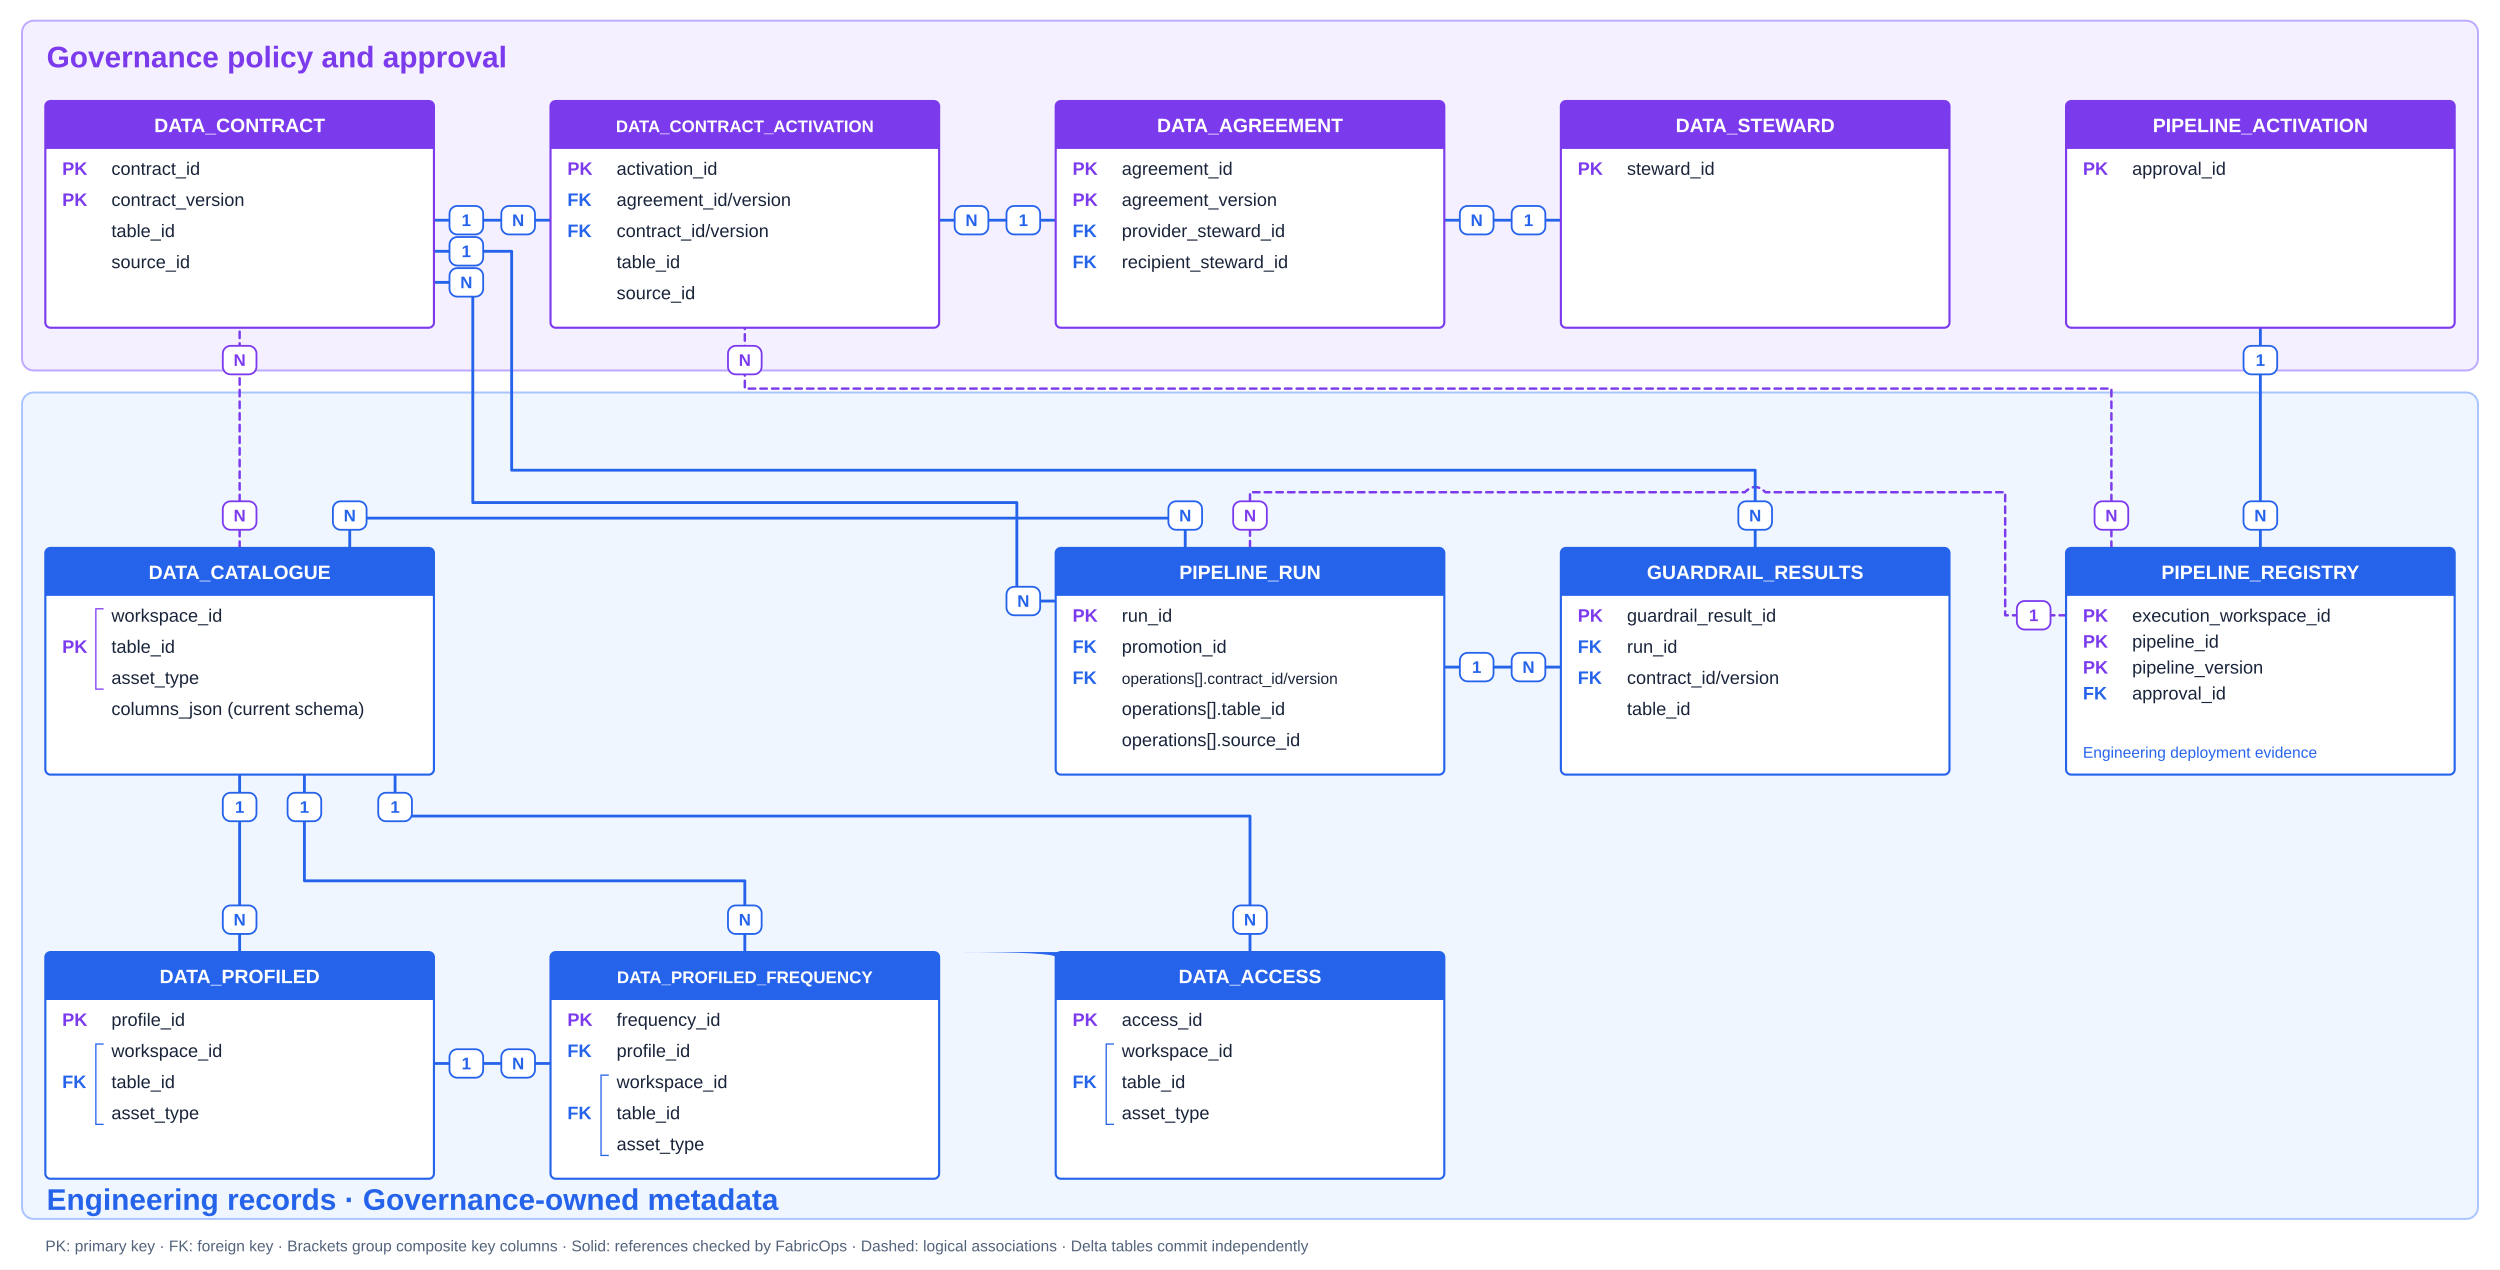
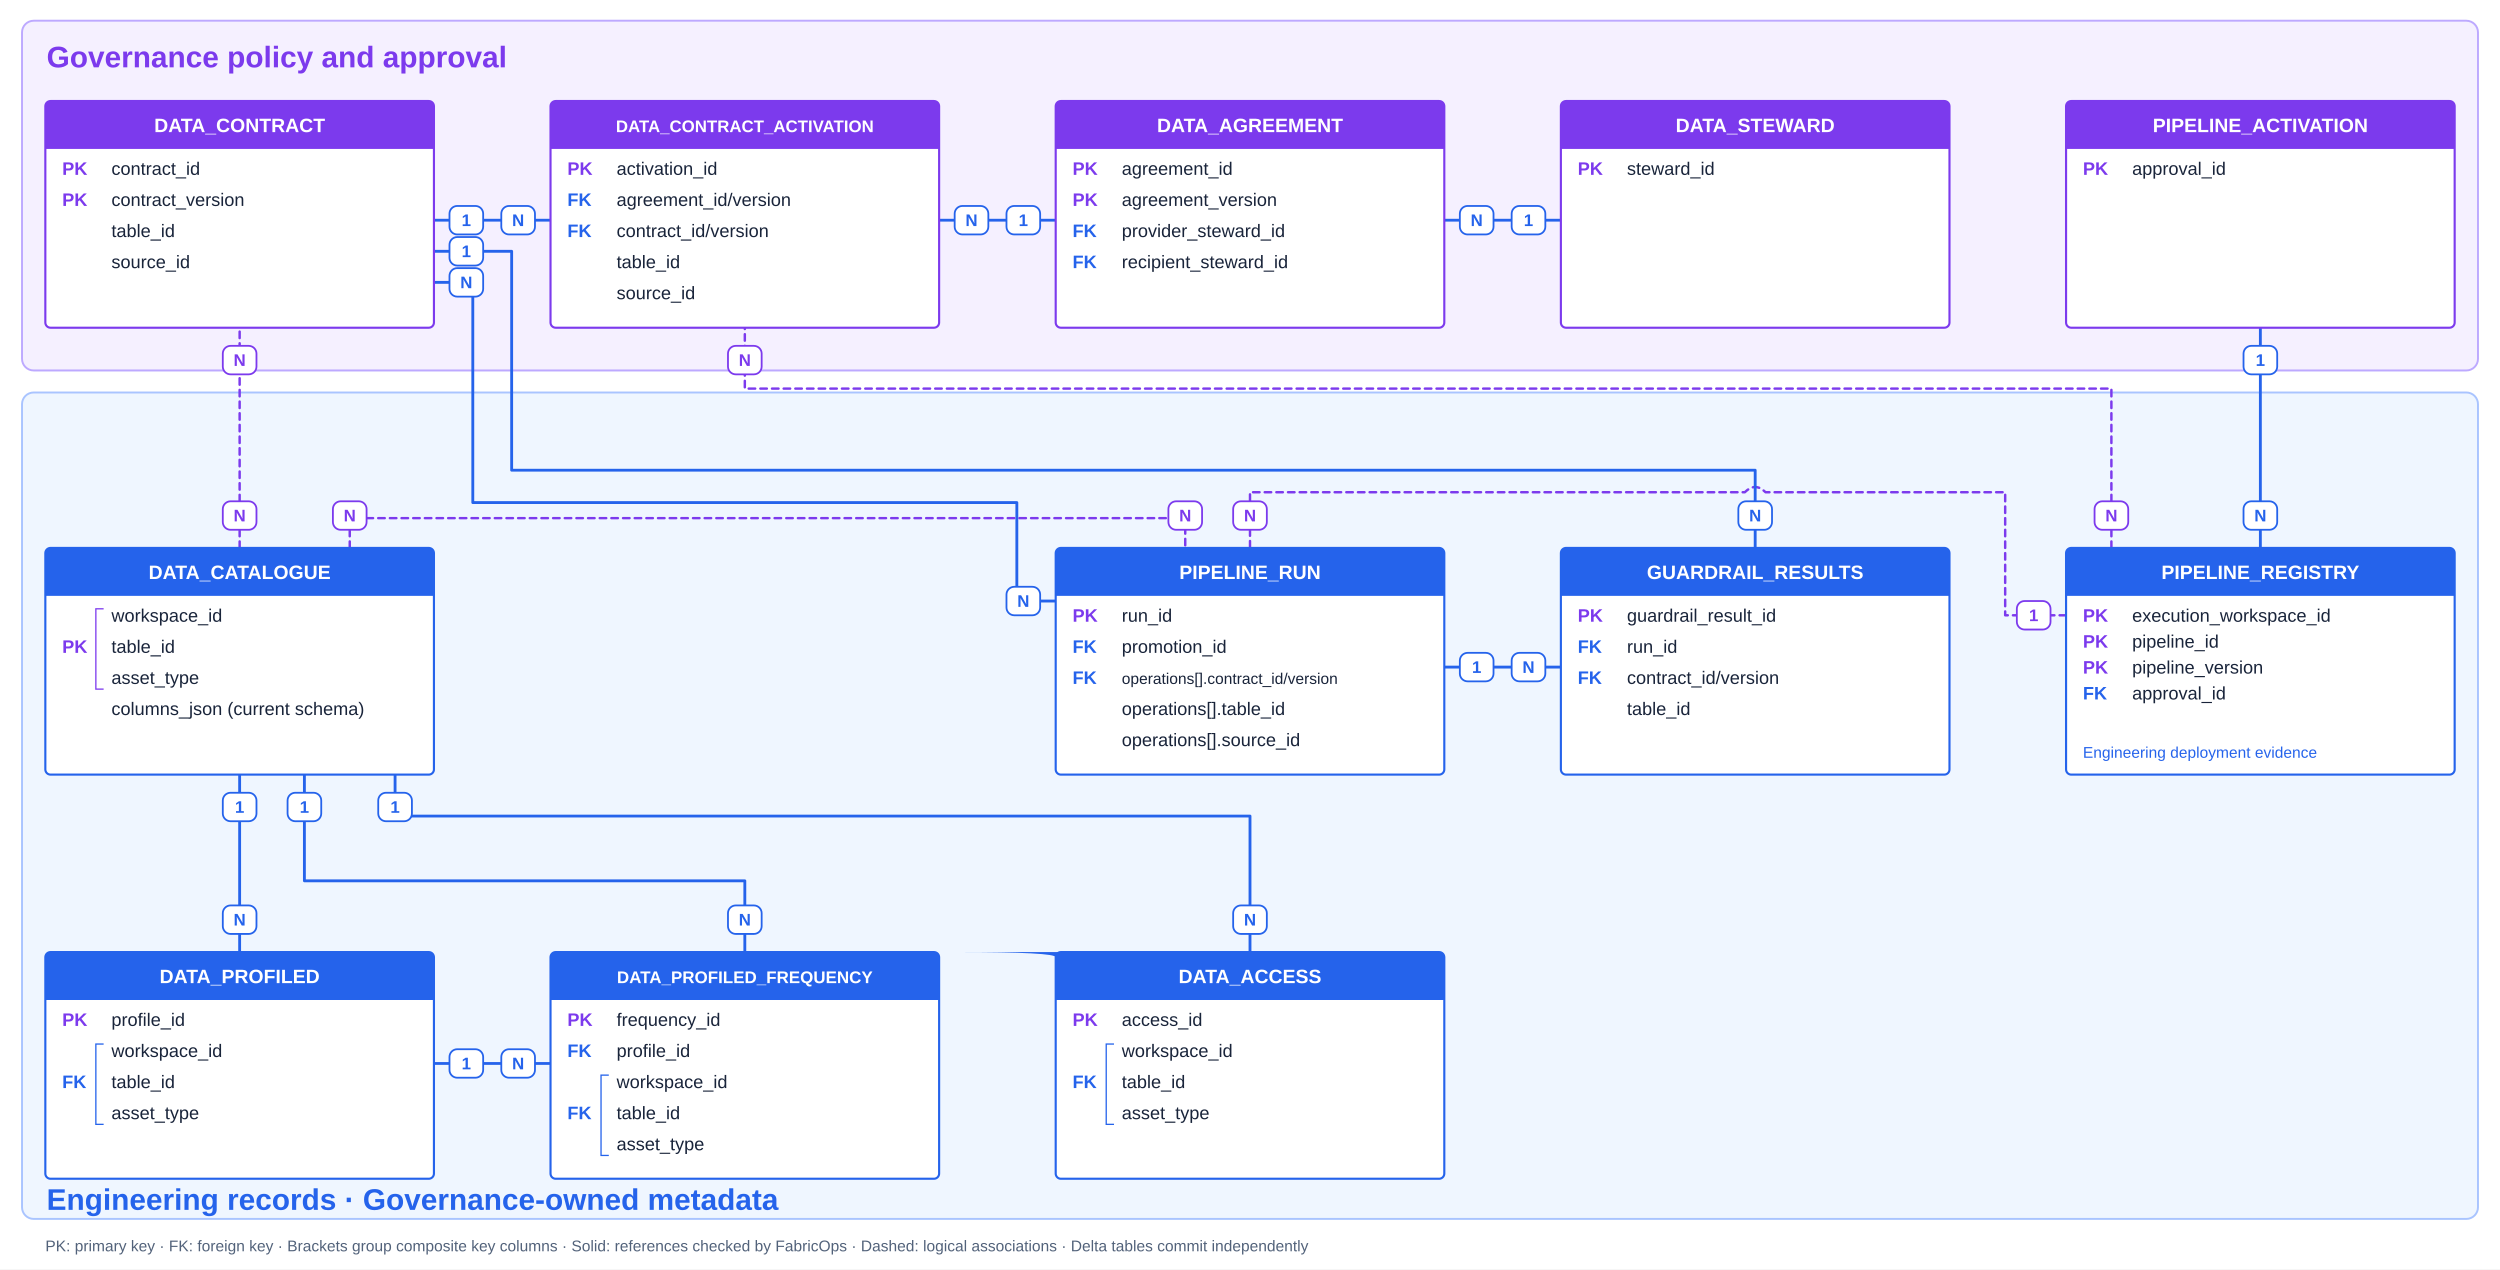
<svg xmlns="http://www.w3.org/2000/svg" xmlns:xlink="http://www.w3.org/1999/xlink" width="1930" height="980" viewBox="0 0 1930 980" role="img" aria-label="FabricOps metadata relationship diagram">
  <rect width="1930" height="980" fill="#FFFFFF" />
  <rect x="17" y="16" width="1896" height="270" rx="9" fill="#F5F0FF" stroke="#BDA9FF" stroke-width="1.5" />
  <rect x="17" y="303" width="1896" height="638" rx="9" fill="#EFF6FF" stroke="#A9C4FF" stroke-width="1.5" />
  <text x="36" y="52" font-size="23" font-family="Segoe UI, Arial, sans-serif" font-weight="700" fill="#7C3AED">Governance policy and approval</text>
  <text x="36" y="934" font-size="23" font-family="Segoe UI, Arial, sans-serif" font-weight="700" fill="#2563EB">Engineering records · Governance-owned metadata</text>
  <g id="metadata-er-relationships" aria-label="Metadata table relationships">
    <g class="metadata-er-relationship" data-from="DATA_STEWARD" data-to="DATA_AGREEMENT" data-cardinality="1-N" data-kind="physical">
      <path d="M1205 170H1115" fill="none" stroke="#2563EB" stroke-width="2.2" stroke-linecap="round" stroke-linejoin="round" />
      <rect x="1167" y="159" width="26" height="22" rx="6" fill="#FFFFFF" stroke="#2563EB" stroke-width="1.4" />
      <text x="1180" y="174.5" text-anchor="middle" font-size="13" font-weight="700" font-family="Segoe UI, Arial, sans-serif" fill="#2563EB">1</text>
      <rect x="1127" y="159" width="26" height="22" rx="6" fill="#FFFFFF" stroke="#2563EB" stroke-width="1.4" />
      <text x="1140" y="174.5" text-anchor="middle" font-size="13" font-weight="700" font-family="Segoe UI, Arial, sans-serif" fill="#2563EB">N</text>
    </g>
    <g class="metadata-er-relationship" data-from="DATA_AGREEMENT" data-to="DATA_CONTRACT_ACTIVATION" data-cardinality="1-N" data-kind="physical">
      <path d="M815 170H725" fill="none" stroke="#2563EB" stroke-width="2.2" stroke-linecap="round" stroke-linejoin="round" />
      <rect x="777" y="159" width="26" height="22" rx="6" fill="#FFFFFF" stroke="#2563EB" stroke-width="1.4" />
      <text x="790" y="174.5" text-anchor="middle" font-size="13" font-weight="700" font-family="Segoe UI, Arial, sans-serif" fill="#2563EB">1</text>
      <rect x="737" y="159" width="26" height="22" rx="6" fill="#FFFFFF" stroke="#2563EB" stroke-width="1.4" />
      <text x="750" y="174.5" text-anchor="middle" font-size="13" font-weight="700" font-family="Segoe UI, Arial, sans-serif" fill="#2563EB">N</text>
    </g>
    <g class="metadata-er-relationship" data-from="PIPELINE_ACTIVATION" data-to="PIPELINE_REGISTRY" data-cardinality="1-N" data-kind="physical">
      <path d="M1745 253V423" fill="none" stroke="#2563EB" stroke-width="2.2" stroke-linecap="round" stroke-linejoin="round" />
      <rect x="1732" y="267" width="26" height="22" rx="6" fill="#FFFFFF" stroke="#2563EB" stroke-width="1.4" />
      <text x="1745" y="282.5" text-anchor="middle" font-size="13" font-weight="700" font-family="Segoe UI, Arial, sans-serif" fill="#2563EB">1</text>
      <rect x="1732" y="387" width="26" height="22" rx="6" fill="#FFFFFF" stroke="#2563EB" stroke-width="1.4" />
      <text x="1745" y="402.5" text-anchor="middle" font-size="13" font-weight="700" font-family="Segoe UI, Arial, sans-serif" fill="#2563EB">N</text>
    </g>
    <g class="metadata-er-relationship" data-from="PIPELINE_REGISTRY" data-to="DATA_CONTRACT_ACTIVATION" data-cardinality="N-N" data-kind="logical">
      <path d="M1630 423V300H575V253" fill="none" stroke="#7C3AED" stroke-width="1.9" stroke-linecap="round" stroke-linejoin="round" stroke-dasharray="5 4" />
      <rect x="1617" y="387" width="26" height="22" rx="6" fill="#FFFFFF" stroke="#7C3AED" stroke-width="1.4" />
      <text x="1630" y="402.5" text-anchor="middle" font-size="13" font-weight="700" font-family="Segoe UI, Arial, sans-serif" fill="#7C3AED">N</text>
      <rect x="562" y="267" width="26" height="22" rx="6" fill="#FFFFFF" stroke="#7C3AED" stroke-width="1.4" />
      <text x="575" y="282.5" text-anchor="middle" font-size="13" font-weight="700" font-family="Segoe UI, Arial, sans-serif" fill="#7C3AED">N</text>
    </g>
    <g class="metadata-er-relationship" data-from="DATA_CONTRACT_ACTIVATION" data-to="DATA_CONTRACT" data-cardinality="N-1" data-kind="physical">
      <path d="M425 170H335" fill="none" stroke="#2563EB" stroke-width="2.2" stroke-linecap="round" stroke-linejoin="round" />
      <rect x="387" y="159" width="26" height="22" rx="6" fill="#FFFFFF" stroke="#2563EB" stroke-width="1.4" />
      <text x="400" y="174.5" text-anchor="middle" font-size="13" font-weight="700" font-family="Segoe UI, Arial, sans-serif" fill="#2563EB">N</text>
      <rect x="347" y="159" width="26" height="22" rx="6" fill="#FFFFFF" stroke="#2563EB" stroke-width="1.4" />
      <text x="360" y="174.5" text-anchor="middle" font-size="13" font-weight="700" font-family="Segoe UI, Arial, sans-serif" fill="#2563EB">1</text>
    </g>
    <g class="metadata-er-relationship" data-from="PIPELINE_RUN" data-to="DATA_CONTRACT" data-cardinality="N-N" data-kind="nested">
      <path d="M815 464H785V388H365V218H335" fill="none" stroke="#2563EB" stroke-width="2.2" stroke-linecap="round" stroke-linejoin="round" />
      <rect x="777" y="453" width="26" height="22" rx="6" fill="#FFFFFF" stroke="#2563EB" stroke-width="1.4" />
      <text x="790" y="468.5" text-anchor="middle" font-size="13" font-weight="700" font-family="Segoe UI, Arial, sans-serif" fill="#2563EB">N</text>
      <rect x="347" y="207" width="26" height="22" rx="6" fill="#FFFFFF" stroke="#2563EB" stroke-width="1.4" />
      <text x="360" y="222.5" text-anchor="middle" font-size="13" font-weight="700" font-family="Segoe UI, Arial, sans-serif" fill="#2563EB">N</text>
    </g>
    <g class="metadata-er-relationship" data-from="PIPELINE_REGISTRY" data-to="PIPELINE_RUN" data-cardinality="1-N" data-kind="logical">
      <path d="M1595 475H1548V380H1363Q1355 372 1347 380H965V423" fill="none" stroke="#7C3AED" stroke-width="1.9" stroke-linecap="round" stroke-linejoin="round" stroke-dasharray="5 4" />
      <rect x="1557" y="464" width="26" height="22" rx="6" fill="#FFFFFF" stroke="#7C3AED" stroke-width="1.4" />
      <text x="1570" y="479.5" text-anchor="middle" font-size="13" font-weight="700" font-family="Segoe UI, Arial, sans-serif" fill="#7C3AED">1</text>
      <rect x="952" y="387" width="26" height="22" rx="6" fill="#FFFFFF" stroke="#7C3AED" stroke-width="1.4" />
      <text x="965" y="402.5" text-anchor="middle" font-size="13" font-weight="700" font-family="Segoe UI, Arial, sans-serif" fill="#7C3AED">N</text>
    </g>
    <g class="metadata-er-relationship" data-from="DATA_CATALOGUE" data-to="DATA_CONTRACT" data-cardinality="N-N" data-kind="logical">
      <path d="M185 423V253" fill="none" stroke="#7C3AED" stroke-width="1.9" stroke-linecap="round" stroke-linejoin="round" stroke-dasharray="5 4" />
      <rect x="172" y="387" width="26" height="22" rx="6" fill="#FFFFFF" stroke="#7C3AED" stroke-width="1.4" />
      <text x="185" y="402.5" text-anchor="middle" font-size="13" font-weight="700" font-family="Segoe UI, Arial, sans-serif" fill="#7C3AED">N</text>
      <rect x="172" y="267" width="26" height="22" rx="6" fill="#FFFFFF" stroke="#7C3AED" stroke-width="1.4" />
      <text x="185" y="282.5" text-anchor="middle" font-size="13" font-weight="700" font-family="Segoe UI, Arial, sans-serif" fill="#7C3AED">N</text>
    </g>
    <g class="metadata-er-relationship" data-from="PIPELINE_RUN" data-to="GUARDRAIL_RESULTS" data-cardinality="1-N" data-kind="physical">
      <path d="M1115 515H1205" fill="none" stroke="#2563EB" stroke-width="2.2" stroke-linecap="round" stroke-linejoin="round" />
      <rect x="1127" y="504" width="26" height="22" rx="6" fill="#FFFFFF" stroke="#2563EB" stroke-width="1.4" />
      <text x="1140" y="519.5" text-anchor="middle" font-size="13" font-weight="700" font-family="Segoe UI, Arial, sans-serif" fill="#2563EB">1</text>
      <rect x="1167" y="504" width="26" height="22" rx="6" fill="#FFFFFF" stroke="#2563EB" stroke-width="1.4" />
      <text x="1180" y="519.5" text-anchor="middle" font-size="13" font-weight="700" font-family="Segoe UI, Arial, sans-serif" fill="#2563EB">N</text>
    </g>
    <g class="metadata-er-relationship" data-from="DATA_CATALOGUE" data-to="DATA_PROFILED" data-cardinality="1-N" data-kind="physical">
      <path d="M185 598V735" fill="none" stroke="#2563EB" stroke-width="2.2" stroke-linecap="round" stroke-linejoin="round" />
      <rect x="172" y="612" width="26" height="22" rx="6" fill="#FFFFFF" stroke="#2563EB" stroke-width="1.4" />
      <text x="185" y="627.5" text-anchor="middle" font-size="13" font-weight="700" font-family="Segoe UI, Arial, sans-serif" fill="#2563EB">1</text>
      <rect x="172" y="699" width="26" height="22" rx="6" fill="#FFFFFF" stroke="#2563EB" stroke-width="1.4" />
      <text x="185" y="714.5" text-anchor="middle" font-size="13" font-weight="700" font-family="Segoe UI, Arial, sans-serif" fill="#2563EB">N</text>
    </g>
    <g class="metadata-er-relationship" data-from="DATA_CATALOGUE" data-to="DATA_PROFILED_FREQUENCY" data-cardinality="1-N" data-kind="physical">
      <path d="M235 598V680H575V735" fill="none" stroke="#2563EB" stroke-width="2.2" stroke-linecap="round" stroke-linejoin="round" />
      <rect x="222" y="612" width="26" height="22" rx="6" fill="#FFFFFF" stroke="#2563EB" stroke-width="1.4" />
      <text x="235" y="627.5" text-anchor="middle" font-size="13" font-weight="700" font-family="Segoe UI, Arial, sans-serif" fill="#2563EB">1</text>
      <rect x="562" y="699" width="26" height="22" rx="6" fill="#FFFFFF" stroke="#2563EB" stroke-width="1.4" />
      <text x="575" y="714.5" text-anchor="middle" font-size="13" font-weight="700" font-family="Segoe UI, Arial, sans-serif" fill="#2563EB">N</text>
    </g>
-     <g class="metadata-er-relationship" data-from="DATA_CATALOGUE" data-to="PIPELINE_RUN" data-cardinality="N-N" data-kind="nested">
-       <path d="M270 423V400H915V423" fill="none" stroke="#2563EB" stroke-width="2.2" stroke-linecap="round" stroke-linejoin="round" />
-       <rect x="257" y="387" width="26" height="22" rx="6" fill="#FFFFFF" stroke="#2563EB" stroke-width="1.4" />
-       <text x="270" y="402.5" text-anchor="middle" font-size="13" font-weight="700" font-family="Segoe UI, Arial, sans-serif" fill="#2563EB">N</text>
-       <rect x="902" y="387" width="26" height="22" rx="6" fill="#FFFFFF" stroke="#2563EB" stroke-width="1.4" />
-       <text x="915" y="402.5" text-anchor="middle" font-size="13" font-weight="700" font-family="Segoe UI, Arial, sans-serif" fill="#2563EB">N</text>
+     <g class="metadata-er-relationship" data-from="DATA_CATALOGUE" data-to="PIPELINE_RUN" data-cardinality="N-N" data-kind="logical">
+       <path d="M270 423V400H915V423" fill="none" stroke="#7C3AED" stroke-width="1.9" stroke-linecap="round" stroke-linejoin="round" stroke-dasharray="5 4" />
+       <rect x="257" y="387" width="26" height="22" rx="6" fill="#FFFFFF" stroke="#7C3AED" stroke-width="1.4" />
+       <text x="270" y="402.5" text-anchor="middle" font-size="13" font-weight="700" font-family="Segoe UI, Arial, sans-serif" fill="#7C3AED">N</text>
+       <rect x="902" y="387" width="26" height="22" rx="6" fill="#FFFFFF" stroke="#7C3AED" stroke-width="1.4" />
+       <text x="915" y="402.5" text-anchor="middle" font-size="13" font-weight="700" font-family="Segoe UI, Arial, sans-serif" fill="#7C3AED">N</text>
    </g>
    <g class="metadata-er-relationship" data-from="DATA_CATALOGUE" data-to="DATA_ACCESS" data-cardinality="1-N" data-kind="physical">
      <path d="M305 598V630H965V735" fill="none" stroke="#2563EB" stroke-width="2.2" stroke-linecap="round" stroke-linejoin="round" />
      <rect x="292" y="612" width="26" height="22" rx="6" fill="#FFFFFF" stroke="#2563EB" stroke-width="1.4" />
      <text x="305" y="627.5" text-anchor="middle" font-size="13" font-weight="700" font-family="Segoe UI, Arial, sans-serif" fill="#2563EB">1</text>
      <rect x="952" y="699" width="26" height="22" rx="6" fill="#FFFFFF" stroke="#2563EB" stroke-width="1.4" />
      <text x="965" y="714.5" text-anchor="middle" font-size="13" font-weight="700" font-family="Segoe UI, Arial, sans-serif" fill="#2563EB">N</text>
    </g>
    <g class="metadata-er-relationship" data-from="DATA_PROFILED" data-to="DATA_PROFILED_FREQUENCY" data-cardinality="1-N" data-kind="physical">
      <path d="M335 821H425" fill="none" stroke="#2563EB" stroke-width="2.2" stroke-linecap="round" stroke-linejoin="round" />
      <rect x="347" y="810" width="26" height="22" rx="6" fill="#FFFFFF" stroke="#2563EB" stroke-width="1.4" />
      <text x="360" y="825.5" text-anchor="middle" font-size="13" font-weight="700" font-family="Segoe UI, Arial, sans-serif" fill="#2563EB">1</text>
      <rect x="387" y="810" width="26" height="22" rx="6" fill="#FFFFFF" stroke="#2563EB" stroke-width="1.4" />
      <text x="400" y="825.5" text-anchor="middle" font-size="13" font-weight="700" font-family="Segoe UI, Arial, sans-serif" fill="#2563EB">N</text>
    </g>
    <g class="metadata-er-relationship" data-from="DATA_CONTRACT" data-to="GUARDRAIL_RESULTS" data-cardinality="1-N" data-kind="physical">
      <path d="M335 194H395V363H1355V423" fill="none" stroke="#2563EB" stroke-width="2.2" stroke-linecap="round" stroke-linejoin="round" />
      <rect x="347" y="183" width="26" height="22" rx="6" fill="#FFFFFF" stroke="#2563EB" stroke-width="1.4" />
      <text x="360" y="198.5" text-anchor="middle" font-size="13" font-weight="700" font-family="Segoe UI, Arial, sans-serif" fill="#2563EB">1</text>
      <rect x="1342" y="387" width="26" height="22" rx="6" fill="#FFFFFF" stroke="#2563EB" stroke-width="1.4" />
      <text x="1355" y="402.5" text-anchor="middle" font-size="13" font-weight="700" font-family="Segoe UI, Arial, sans-serif" fill="#2563EB">N</text>
    </g>
  </g>
  <a xlink:href="https://voycepeh.github.io/FabricOps-Starter-Kit/reference/metadata/metadata_data_steward/" target="_blank">
    <rect x="1205" y="78" width="300" height="175" rx="4" fill="white" stroke="#7C3AED" stroke-width="1.65" />
    <path d="M1209 78H1501Q1505 78 1505 82V115H1205V82Q1205 78 1209 78Z" fill="#7C3AED" />
    <text x="1355" y="102" text-anchor="middle" font-size="15" font-weight="700" font-family="Segoe UI, Arial, sans-serif" fill="white">DATA_STEWARD</text>
    <text x="1218" y="135" fill="#7C3AED" font-weight="700" font-size="14" font-family="Segoe UI, Arial, sans-serif">PK</text>
    <text x="1256" y="135" fill="#19243A" font-size="14" font-family="Segoe UI, Arial, sans-serif">steward_id</text>
  </a>
  <a xlink:href="https://voycepeh.github.io/FabricOps-Starter-Kit/reference/metadata/metadata_data_agreement/" target="_blank">
    <rect x="815" y="78" width="300" height="175" rx="4" fill="white" stroke="#7C3AED" stroke-width="1.65" />
    <path d="M819 78H1111Q1115 78 1115 82V115H815V82Q815 78 819 78Z" fill="#7C3AED" />
    <text x="965" y="102" text-anchor="middle" font-size="15" font-weight="700" font-family="Segoe UI, Arial, sans-serif" fill="white">DATA_AGREEMENT</text>
    <text x="828" y="135" fill="#7C3AED" font-weight="700" font-size="14" font-family="Segoe UI, Arial, sans-serif">PK</text>
    <text x="866" y="135" fill="#19243A" font-size="14" font-family="Segoe UI, Arial, sans-serif">agreement_id</text>
    <text x="828" y="159" fill="#7C3AED" font-weight="700" font-size="14" font-family="Segoe UI, Arial, sans-serif">PK</text>
    <text x="866" y="159" fill="#19243A" font-size="14" font-family="Segoe UI, Arial, sans-serif">agreement_version</text>
    <text x="828" y="183" fill="#2563EB" font-weight="700" font-size="14" font-family="Segoe UI, Arial, sans-serif">FK</text>
    <text x="866" y="183" fill="#19243A" font-size="14" font-family="Segoe UI, Arial, sans-serif">provider_steward_id</text>
    <text x="828" y="207" fill="#2563EB" font-weight="700" font-size="14" font-family="Segoe UI, Arial, sans-serif">FK</text>
    <text x="866" y="207" fill="#19243A" font-size="14" font-family="Segoe UI, Arial, sans-serif">recipient_steward_id</text>
  </a>
  <a xlink:href="https://voycepeh.github.io/FabricOps-Starter-Kit/reference/metadata/metadata_data_contract_activation/" target="_blank">
    <rect x="425" y="78" width="300" height="175" rx="4" fill="white" stroke="#7C3AED" stroke-width="1.65" />
    <path d="M429 78H721Q725 78 725 82V115H425V82Q425 78 429 78Z" fill="#7C3AED" />
    <text x="575" y="102" text-anchor="middle" font-size="13" font-weight="700" font-family="Segoe UI, Arial, sans-serif" fill="white">DATA_CONTRACT_ACTIVATION</text>
    <text x="438" y="135" fill="#7C3AED" font-weight="700" font-size="14" font-family="Segoe UI, Arial, sans-serif">PK</text>
    <text x="476" y="135" fill="#19243A" font-size="14" font-family="Segoe UI, Arial, sans-serif">activation_id</text>
    <text x="438" y="159" fill="#2563EB" font-weight="700" font-size="14" font-family="Segoe UI, Arial, sans-serif">FK</text>
    <text x="476" y="159" fill="#19243A" font-size="14" font-family="Segoe UI, Arial, sans-serif">agreement_id/version</text>
    <text x="438" y="183" fill="#2563EB" font-weight="700" font-size="14" font-family="Segoe UI, Arial, sans-serif">FK</text>
    <text x="476" y="183" fill="#19243A" font-size="14" font-family="Segoe UI, Arial, sans-serif">contract_id/version</text>
    <text x="476" y="207" fill="#19243A" font-size="14" font-family="Segoe UI, Arial, sans-serif">table_id</text>
    <text x="476" y="231" fill="#19243A" font-size="14" font-family="Segoe UI, Arial, sans-serif">source_id</text>
  </a>
  <a xlink:href="https://voycepeh.github.io/FabricOps-Starter-Kit/reference/metadata/metadata_data_contract/" target="_blank">
    <rect x="35" y="78" width="300" height="175" rx="4" fill="white" stroke="#7C3AED" stroke-width="1.65" />
    <path d="M39 78H331Q335 78 335 82V115H35V82Q35 78 39 78Z" fill="#7C3AED" />
    <text x="185" y="102" text-anchor="middle" font-size="15" font-weight="700" font-family="Segoe UI, Arial, sans-serif" fill="white">DATA_CONTRACT</text>
    <text x="48" y="135" fill="#7C3AED" font-weight="700" font-size="14" font-family="Segoe UI, Arial, sans-serif">PK</text>
    <text x="86" y="135" fill="#19243A" font-size="14" font-family="Segoe UI, Arial, sans-serif">contract_id</text>
    <text x="48" y="159" fill="#7C3AED" font-weight="700" font-size="14" font-family="Segoe UI, Arial, sans-serif">PK</text>
    <text x="86" y="159" fill="#19243A" font-size="14" font-family="Segoe UI, Arial, sans-serif">contract_version</text>
    <text x="86" y="183" fill="#19243A" font-size="14" font-family="Segoe UI, Arial, sans-serif">table_id</text>
    <text x="86" y="207" fill="#19243A" font-size="14" font-family="Segoe UI, Arial, sans-serif">source_id</text>
  </a>
  <a xlink:href="https://voycepeh.github.io/FabricOps-Starter-Kit/reference/metadata/metadata_guardrail_results/" target="_blank">
    <rect x="1205" y="423" width="300" height="175" rx="4" fill="white" stroke="#2563EB" stroke-width="1.65" />
    <path d="M1209 423H1501Q1505 423 1505 427V460H1205V427Q1205 423 1209 423Z" fill="#2563EB" />
    <text x="1355" y="447" text-anchor="middle" font-size="15" font-weight="700" font-family="Segoe UI, Arial, sans-serif" fill="white">GUARDRAIL_RESULTS</text>
    <text x="1218" y="480" fill="#7C3AED" font-weight="700" font-size="14" font-family="Segoe UI, Arial, sans-serif">PK</text>
    <text x="1256" y="480" fill="#19243A" font-size="14" font-family="Segoe UI, Arial, sans-serif">guardrail_result_id</text>
    <text x="1218" y="504" fill="#2563EB" font-weight="700" font-size="14" font-family="Segoe UI, Arial, sans-serif">FK</text>
    <text x="1256" y="504" fill="#19243A" font-size="14" font-family="Segoe UI, Arial, sans-serif">run_id</text>
    <text x="1218" y="528" fill="#2563EB" font-weight="700" font-size="14" font-family="Segoe UI, Arial, sans-serif">FK</text>
    <text x="1256" y="528" fill="#19243A" font-size="14" font-family="Segoe UI, Arial, sans-serif">contract_id/version</text>
    <text x="1256" y="552" fill="#19243A" font-size="14" font-family="Segoe UI, Arial, sans-serif">table_id</text>
  </a>
  <a xlink:href="https://voycepeh.github.io/FabricOps-Starter-Kit/reference/metadata/metadata_pipeline_run/" target="_blank">
    <rect x="815" y="423" width="300" height="175" rx="4" fill="white" stroke="#2563EB" stroke-width="1.65" />
    <path d="M819 423H1111Q1115 423 1115 427V460H815V427Q815 423 819 423Z" fill="#2563EB" />
    <text x="965" y="447" text-anchor="middle" font-size="15" font-weight="700" font-family="Segoe UI, Arial, sans-serif" fill="white">PIPELINE_RUN</text>
    <text x="828" y="480" fill="#7C3AED" font-weight="700" font-size="14" font-family="Segoe UI, Arial, sans-serif">PK</text>
    <text x="866" y="480" fill="#19243A" font-size="14" font-family="Segoe UI, Arial, sans-serif">run_id</text>
    <text x="828" y="504" fill="#2563EB" font-weight="700" font-size="14" font-family="Segoe UI, Arial, sans-serif">FK</text>
    <text x="866" y="504" fill="#19243A" font-size="14" font-family="Segoe UI, Arial, sans-serif">promotion_id</text>
    <text x="828" y="528" fill="#2563EB" font-weight="700" font-size="14" font-family="Segoe UI, Arial, sans-serif">FK</text>
    <text x="866" y="528" fill="#19243A" font-size="12" font-family="Segoe UI, Arial, sans-serif">operations[].contract_id/version</text>
    <text x="866" y="552" fill="#19243A" font-size="14" font-family="Segoe UI, Arial, sans-serif">operations[].table_id</text>
    <text x="866" y="576" fill="#19243A" font-size="14" font-family="Segoe UI, Arial, sans-serif">operations[].source_id</text>
  </a>
  <a xlink:href="https://voycepeh.github.io/FabricOps-Starter-Kit/reference/metadata/metadata_data_catalogue/" target="_blank">
    <rect x="35" y="423" width="300" height="175" rx="4" fill="white" stroke="#2563EB" stroke-width="1.65" />
    <path d="M39 423H331Q335 423 335 427V460H35V427Q35 423 39 423Z" fill="#2563EB" />
    <text x="185" y="447" text-anchor="middle" font-size="15" font-weight="700" font-family="Segoe UI, Arial, sans-serif" fill="white">DATA_CATALOGUE</text>
    <text x="86" y="480" fill="#19243A" font-size="14" font-family="Segoe UI, Arial, sans-serif">workspace_id</text>
    <text x="86" y="504" fill="#19243A" font-size="14" font-family="Segoe UI, Arial, sans-serif">table_id</text>
    <text x="86" y="528" fill="#19243A" font-size="14" font-family="Segoe UI, Arial, sans-serif">asset_type</text>
    <text x="86" y="552" fill="#19243A" font-size="14" font-family="Segoe UI, Arial, sans-serif">columns_json (current schema)</text>
    <g data-key-role="PK" data-key-fields="workspace_id,table_id,asset_type">
      <path d="M80 470H74V532H80" fill="none" stroke="#7C3AED" />
      <text x="48" y="504" fill="#7C3AED" font-weight="700" font-size="14" font-family="Segoe UI, Arial, sans-serif">PK</text>
    </g>
  </a>
  <a xlink:href="https://voycepeh.github.io/FabricOps-Starter-Kit/reference/metadata/metadata_data_profiled_frequency/" target="_blank">
    <rect x="425" y="735" width="300" height="175" rx="4" fill="white" stroke="#2563EB" stroke-width="1.65" />
    <path d="M429 735H721Q725 735 725 739V772H425V739Q425 735 429 735Z" fill="#2563EB" />
    <text x="575" y="759" text-anchor="middle" font-size="13.1" font-weight="700" font-family="Segoe UI, Arial, sans-serif" fill="white">DATA_PROFILED_FREQUENCY</text>
    <text x="438" y="792" fill="#7C3AED" font-weight="700" font-size="14" font-family="Segoe UI, Arial, sans-serif">PK</text>
    <text x="476" y="792" fill="#19243A" font-size="14" font-family="Segoe UI, Arial, sans-serif">frequency_id</text>
    <text x="438" y="816" fill="#2563EB" font-weight="700" font-size="14" font-family="Segoe UI, Arial, sans-serif">FK</text>
    <text x="476" y="816" fill="#19243A" font-size="14" font-family="Segoe UI, Arial, sans-serif">profile_id</text>
    <text x="476" y="840" fill="#19243A" font-size="14" font-family="Segoe UI, Arial, sans-serif">workspace_id</text>
    <text x="476" y="864" fill="#19243A" font-size="14" font-family="Segoe UI, Arial, sans-serif">table_id</text>
    <text x="476" y="888" fill="#19243A" font-size="14" font-family="Segoe UI, Arial, sans-serif">asset_type</text>
    <g data-key-role="FK" data-key-fields="workspace_id,table_id,asset_type">
      <path d="M470 830H464V892H470" fill="none" stroke="#2563EB" />
      <text x="438" y="864" fill="#2563EB" font-weight="700" font-size="14" font-family="Segoe UI, Arial, sans-serif">FK</text>
    </g>
  </a>
  <a xlink:href="https://voycepeh.github.io/FabricOps-Starter-Kit/reference/metadata/metadata_data_profiled/" target="_blank">
    <rect x="35" y="735" width="300" height="175" rx="4" fill="white" stroke="#2563EB" stroke-width="1.65" />
    <path d="M39 735H331Q335 735 335 739V772H35V739Q35 735 39 735Z" fill="#2563EB" />
    <text x="185" y="759" text-anchor="middle" font-size="15" font-weight="700" font-family="Segoe UI, Arial, sans-serif" fill="white">DATA_PROFILED</text>
    <text x="48" y="792" fill="#7C3AED" font-weight="700" font-size="14" font-family="Segoe UI, Arial, sans-serif">PK</text>
    <text x="86" y="792" fill="#19243A" font-size="14" font-family="Segoe UI, Arial, sans-serif">profile_id</text>
    <text x="86" y="816" fill="#19243A" font-size="14" font-family="Segoe UI, Arial, sans-serif">workspace_id</text>
    <text x="86" y="840" fill="#19243A" font-size="14" font-family="Segoe UI, Arial, sans-serif">table_id</text>
    <text x="86" y="864" fill="#19243A" font-size="14" font-family="Segoe UI, Arial, sans-serif">asset_type</text>
    <g data-key-role="FK" data-key-fields="workspace_id,table_id,asset_type">
      <path d="M80 806H74V868H80" fill="none" stroke="#2563EB" />
      <text x="48" y="840" fill="#2563EB" font-weight="700" font-size="14" font-family="Segoe UI, Arial, sans-serif">FK</text>
    </g>
  </a>
  <a xlink:href="https://voycepeh.github.io/FabricOps-Starter-Kit/reference/metadata/metadata_data_access/" target="_blank">
    <rect x="815" y="735" width="300" height="175" rx="4" fill="white" stroke="#2563EB" stroke-width="1.65" />
    <path d="M819 735H1111Q1115 735 1115 739V772H815V739Q815 735 739 735Z" fill="#2563EB" />
    <text x="965" y="759" text-anchor="middle" font-size="15" font-weight="700" font-family="Segoe UI, Arial, sans-serif" fill="white">DATA_ACCESS</text>
    <text x="828" y="792" fill="#7C3AED" font-weight="700" font-size="14" font-family="Segoe UI, Arial, sans-serif">PK</text>
    <text x="866" y="792" fill="#19243A" font-size="14" font-family="Segoe UI, Arial, sans-serif">access_id</text>
    <text x="866" y="816" fill="#19243A" font-size="14" font-family="Segoe UI, Arial, sans-serif">workspace_id</text>
    <text x="866" y="840" fill="#19243A" font-size="14" font-family="Segoe UI, Arial, sans-serif">table_id</text>
    <text x="866" y="864" fill="#19243A" font-size="14" font-family="Segoe UI, Arial, sans-serif">asset_type</text>
    <g data-key-role="FK" data-key-fields="workspace_id,table_id,asset_type">
      <path d="M860 806H854V868H860" fill="none" stroke="#2563EB" />
      <text x="828" y="840" fill="#2563EB" font-weight="700" font-size="14" font-family="Segoe UI, Arial, sans-serif">FK</text>
    </g>
  </a>
  <a xlink:href="https://voycepeh.github.io/FabricOps-Starter-Kit/reference/metadata/metadata_pipeline_activation/" target="_blank">
    <rect x="1595" y="78" width="300" height="175" rx="4" fill="white" stroke="#7C3AED" stroke-width="1.65" />
    <path d="M1599 78H1891Q1895 78 1895 82V115H1595V82Q1595 78 1599 78Z" fill="#7C3AED" />
    <text x="1745" y="102" text-anchor="middle" font-size="15" font-weight="700" font-family="Segoe UI, Arial, sans-serif" fill="white">PIPELINE_ACTIVATION</text>
    <text x="1608" y="135" fill="#7C3AED" font-weight="700" font-size="14" font-family="Segoe UI, Arial, sans-serif">PK</text>
    <text x="1646" y="135" fill="#19243A" font-size="14" font-family="Segoe UI, Arial, sans-serif">approval_id</text>
  </a>
  <a xlink:href="https://voycepeh.github.io/FabricOps-Starter-Kit/reference/metadata/metadata_pipeline_registry/" target="_blank">
    <rect x="1595" y="423" width="300" height="175" rx="4" fill="white" stroke="#2563EB" stroke-width="1.65" />
    <path d="M1599 423H1891Q1895 423 1895 427V460H1595V427Q1595 423 1599 423Z" fill="#2563EB" />
    <text x="1745" y="447" text-anchor="middle" font-size="15" font-weight="700" font-family="Segoe UI, Arial, sans-serif" fill="white">PIPELINE_REGISTRY</text>
    <text x="1608" y="480" fill="#7C3AED" font-weight="700" font-size="14" font-family="Segoe UI, Arial, sans-serif">PK</text>
    <text x="1646" y="480" fill="#19243A" font-size="14" font-family="Segoe UI, Arial, sans-serif">execution_workspace_id</text>
    <text x="1608" y="500" fill="#7C3AED" font-weight="700" font-size="14" font-family="Segoe UI, Arial, sans-serif">PK</text>
    <text x="1646" y="500" fill="#19243A" font-size="14" font-family="Segoe UI, Arial, sans-serif">pipeline_id</text>
    <text x="1608" y="520" fill="#7C3AED" font-weight="700" font-size="14" font-family="Segoe UI, Arial, sans-serif">PK</text>
    <text x="1646" y="520" fill="#19243A" font-size="14" font-family="Segoe UI, Arial, sans-serif">pipeline_version</text>
    <text x="1608" y="540" fill="#2563EB" font-weight="700" font-size="14" font-family="Segoe UI, Arial, sans-serif">FK</text>
    <text x="1646" y="540" fill="#19243A" font-size="14" font-family="Segoe UI, Arial, sans-serif">approval_id</text>
    <text x="1608" y="585" fill="#2563EB" font-size="12" font-family="Segoe UI, Arial, sans-serif">Engineering deployment evidence</text>
  </a>
  <text x="35" y="966" font-size="12" font-family="Segoe UI, Arial, sans-serif" fill="#52627A">PK: primary key · FK: foreign key · Brackets group composite key columns · Solid: references checked by FabricOps · Dashed: logical associations · Delta tables commit independently</text>
</svg>
